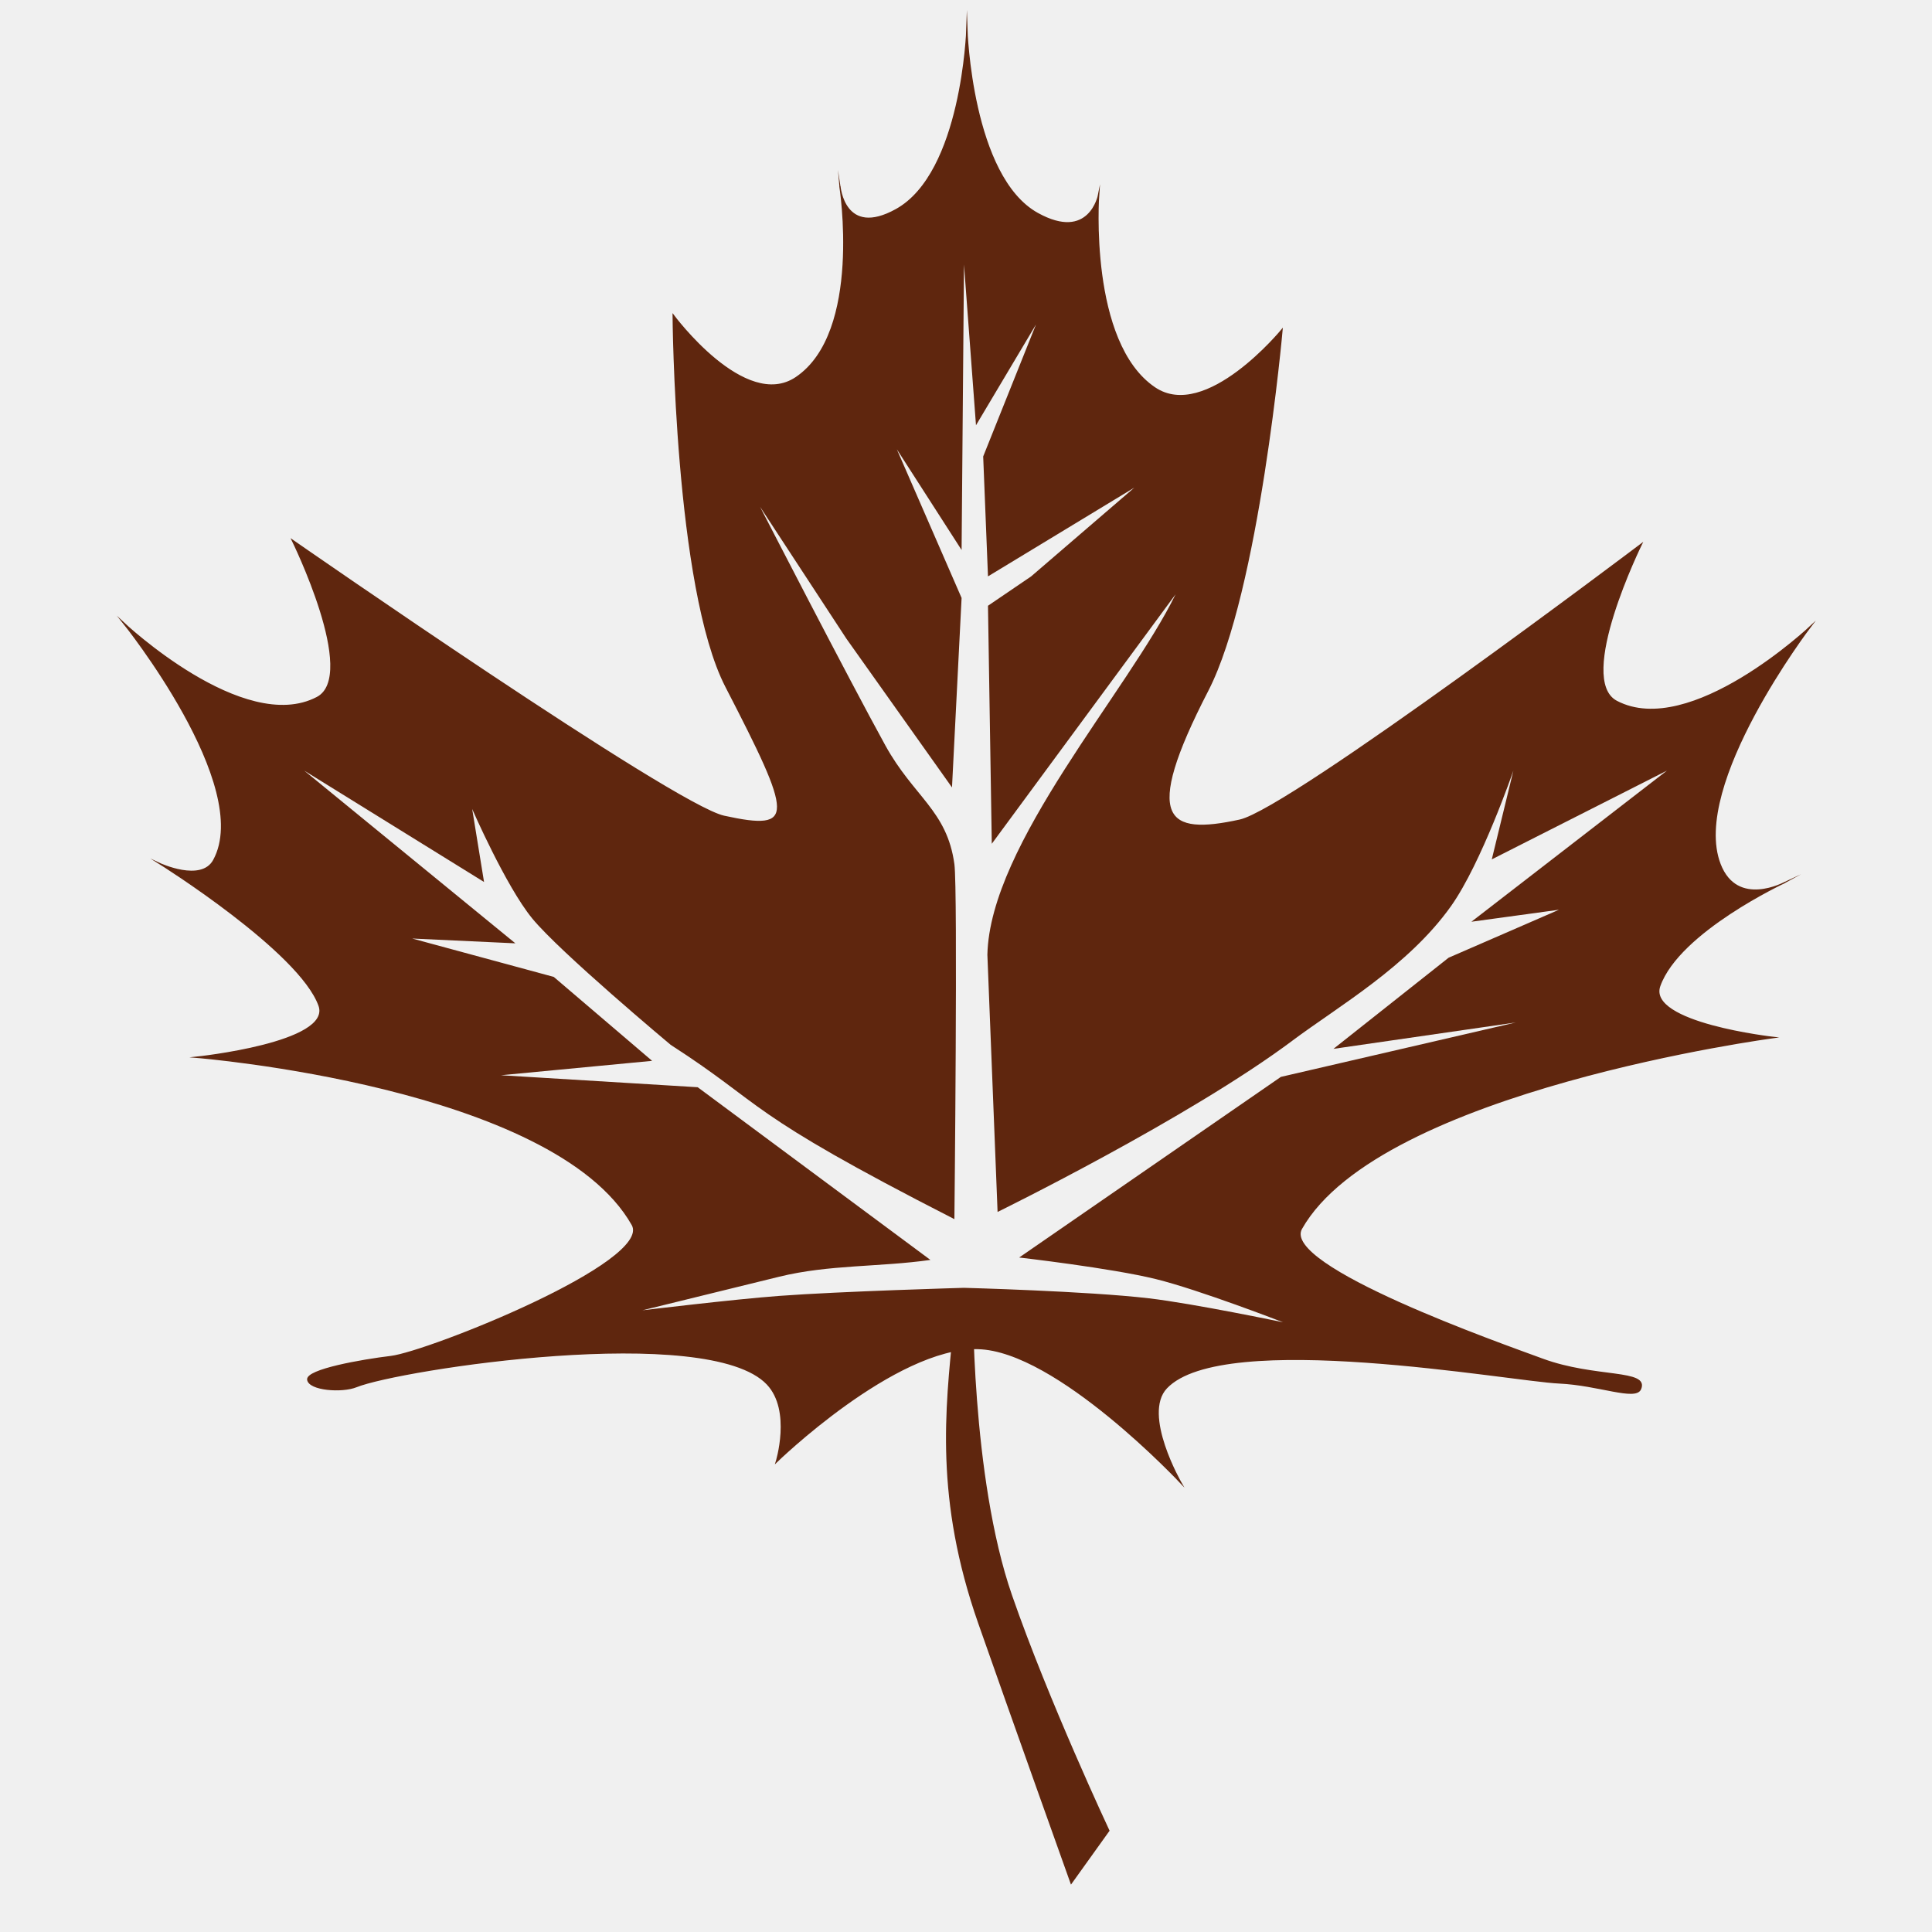
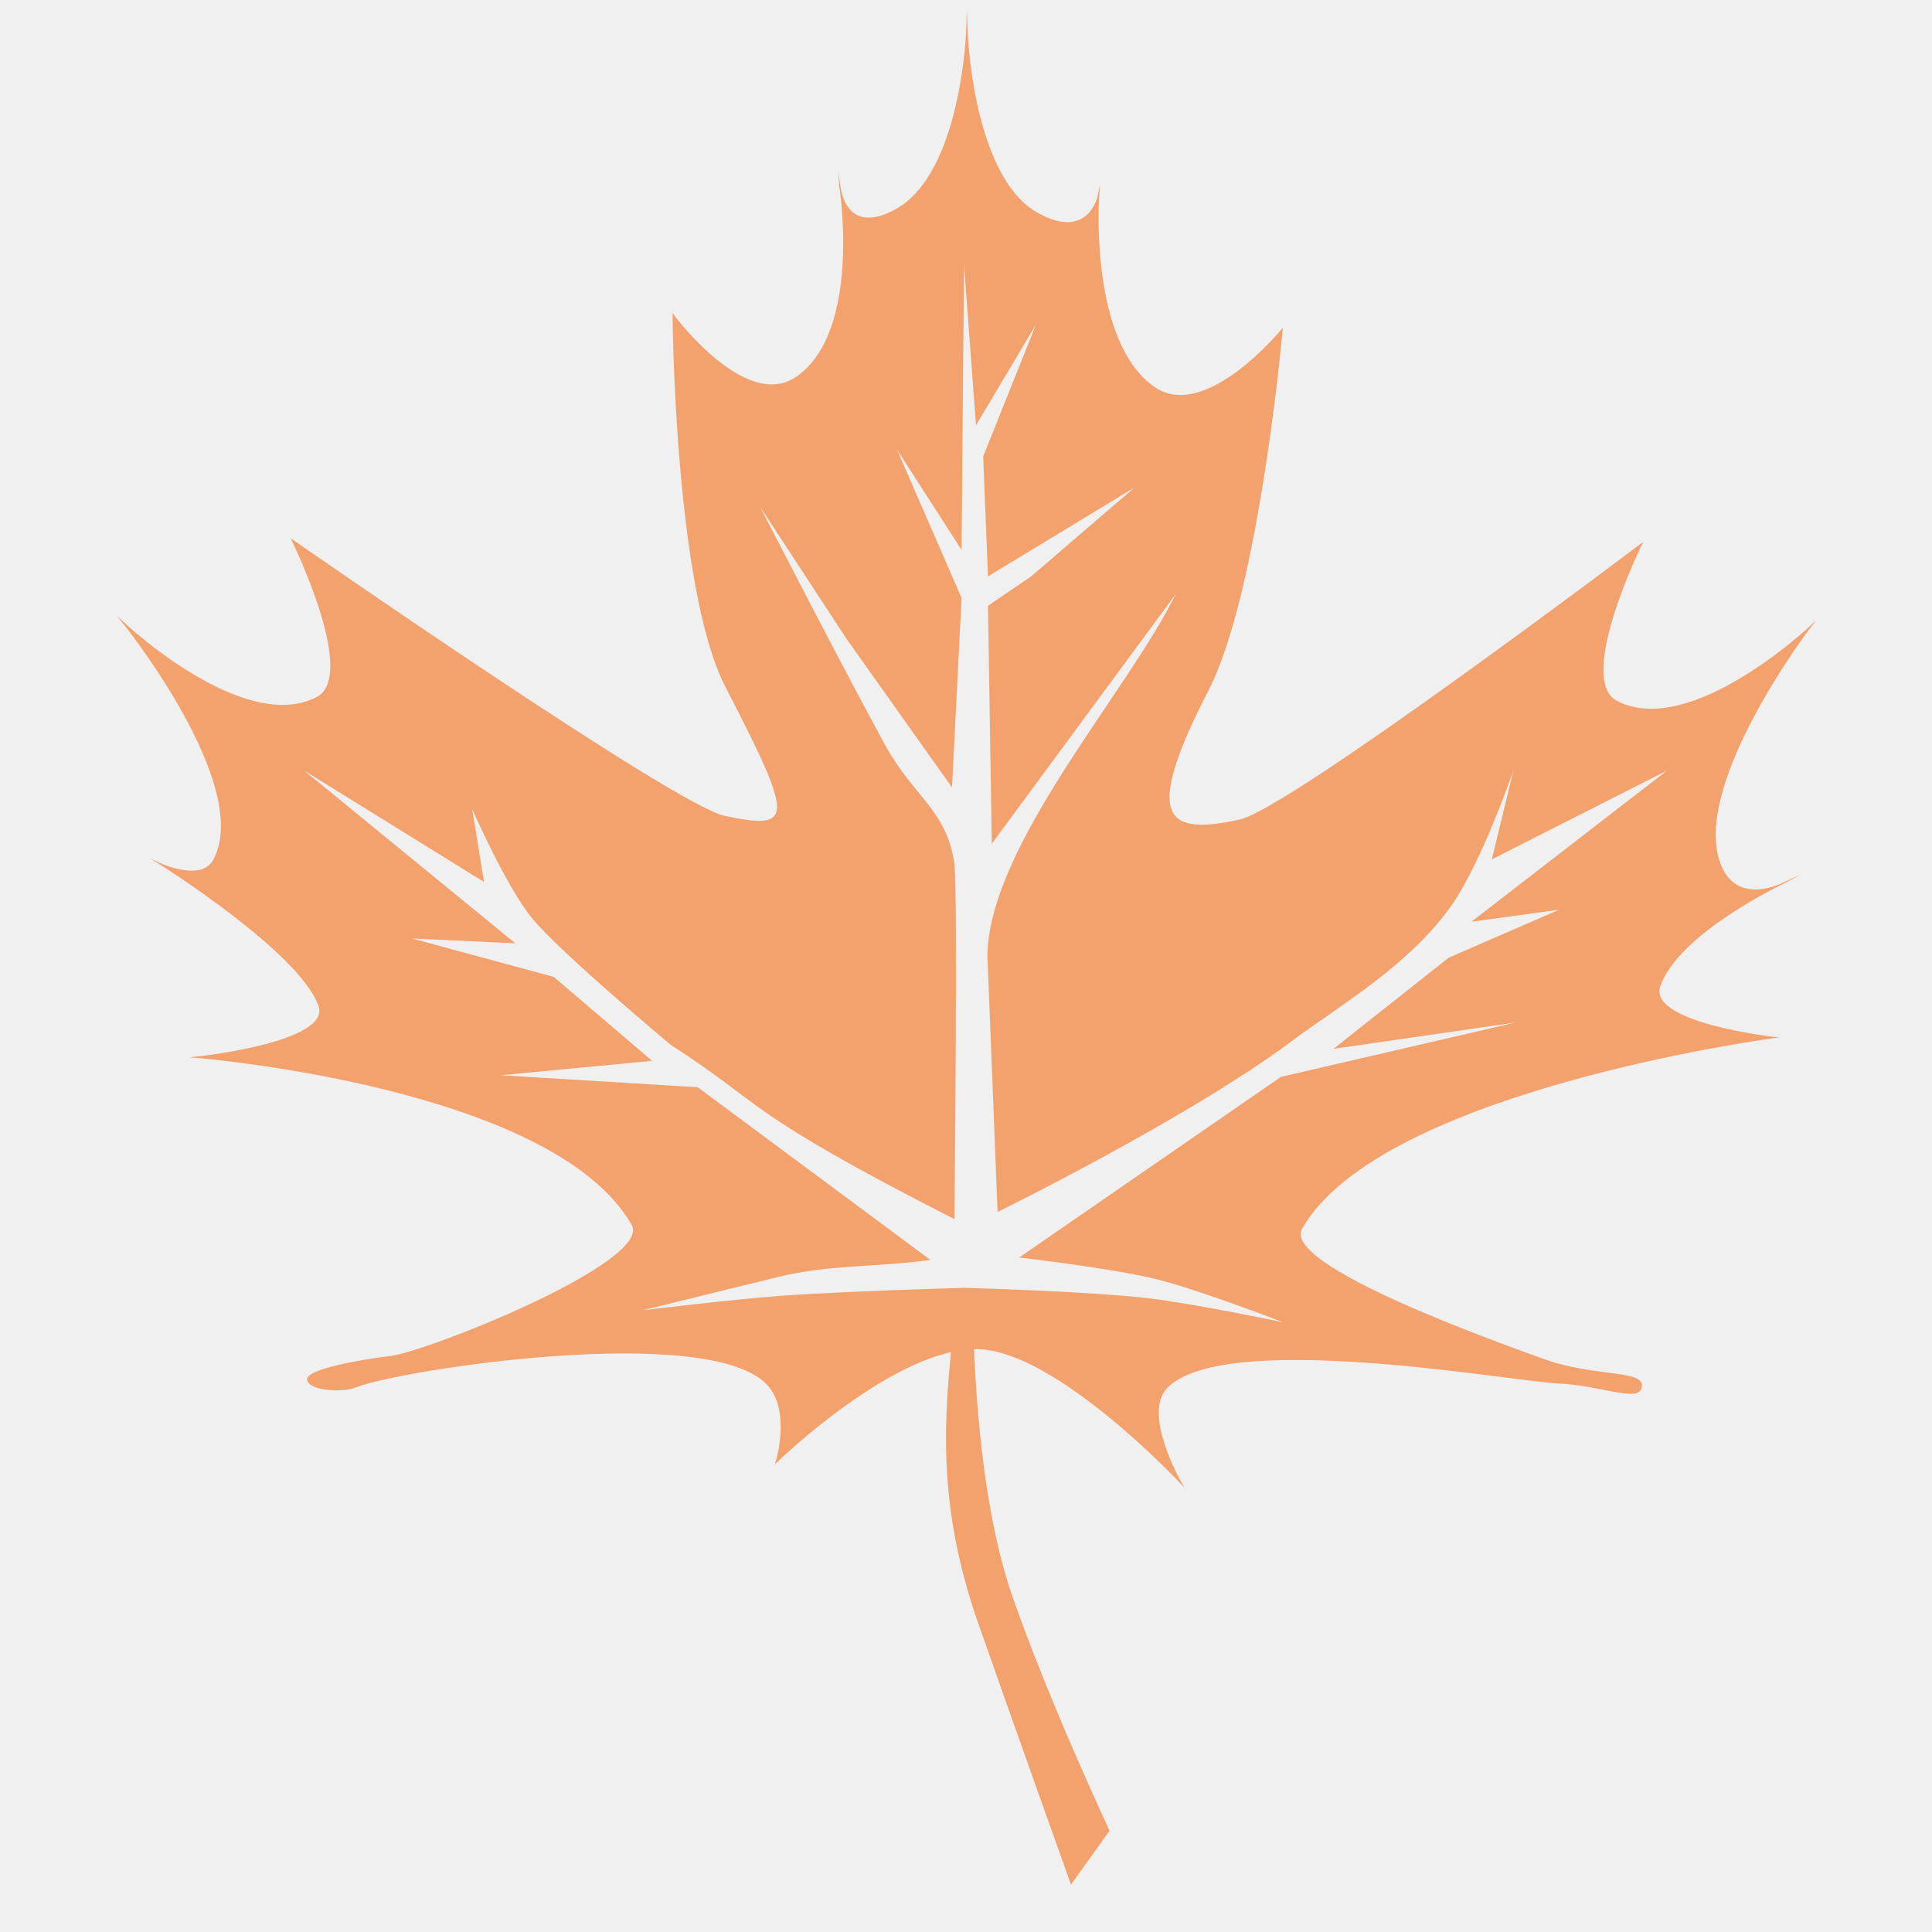
- <svg xmlns="http://www.w3.org/2000/svg" width="751" height="751" fill="none" viewBox="0 0 751 751">
-   <g clip-path="url(#a)">
-     <mask id="b" width="705" height="624" x="23" y="-23" maskUnits="userSpaceOnUse" style="mask-type:luminance">
-       <path fill="#fff" d="M23.026-22.238h704.93v622.433H23.026V-22.238ZM374.72 500.598s47.995 1.278 71.806 4.068c17.563 2.058 52.223 9.323 52.223 9.323s-32.533-12.613-49.425-16.781c-17.416-4.298-53.155-8.391-53.155-8.391l101.733-70.214 91.303-21.15-70.873 10.255 44.762-35.427 42.897-18.646-34.038 4.661 76.003-58.734-68.076 34.495 8.393-34.495s-12.404 36.004-24.246 52.674c-16.615 23.389-43.895 38.999-61.548 52.209-40.449 30.266-114.703 66.659-114.703 66.659l-3.964-99.989c.984-43.068 54.851-102.59 73.147-140.088l-71.434 96.964-1.48-92.524 16.786-11.421 40.1-34.494-56.886 34.494-1.865-46.614 20.516-51.276-23.313 39.156-4.663-62.463-.933 110.942-25.178-39.156 25.178 57.802-3.73 73.651-41.032-57.802-33.571-51.276s34.258 66.526 48.671 92.702c11.029 20.03 24.016 25.328 26.865 46.209 1.356 9.94 0 137.979 0 137.979-83.068-42.416-72.677-43.515-110.289-67.755 0 0-43.023-35.948-53.839-49.157-10.239-12.505-23.314-42.509-23.314-42.509l4.606 28.359-69.884-43.276 82.064 67.125-40.099-1.865 55.02 14.917 38.234 32.63-58.75 5.594 76.469 4.661 90.456 67.125c-19.736 2.819-39.406 1.777-58.75 6.526l-53.155 13.053s35.388-4.273 53.155-5.594c23.892-1.778 71.806-3.136 71.806-3.136Z" />
+ <svg xmlns="http://www.w3.org/2000/svg" width="751" height="751" viewBox="0 0 751 751" fill="none">
+   <g clip-path="url(#clip0_249_1481)">
+     <mask id="mask0_249_1481" style="mask-type:luminance" maskUnits="userSpaceOnUse" x="0" y="0" width="751" height="751">
+       <path d="M0 0H751V751H0V0Z" fill="white" />
    </mask>
-     <g mask="url(#b)">
-       <path fill="#5F260E" stroke="#5F260E" stroke-linecap="square" stroke-miterlimit="100" stroke-width=".484" d="M459.149 576.567s-15.481-26.715-5.729-37.038c22.062-23.353 133.84-2.812 152.574-1.961 15.426.701 29.733 6.832 31.68 2.411 3.362-7.635-17.573-4.059-38.132-11.655-15.389-5.685-101.986-36.017-93.638-50.748 30.586-53.972 183.714-74.282 183.714-74.282s-49.65-5.503-44.438-20.08c7.554-21.127 48.695-40.227 48.695-40.227s-18.622 10.262-25.279-7.101c-11.814-30.816 35.238-92.431 35.238-92.431s-46.761 44.188-75.415 29.184c-16.31-8.54 9.683-61.212 9.683-61.212S501.539 314.515 481.953 318.802c-28.375 6.211-38.671.377-12.478-50.376 19.818-38.403 28.88-140.304 28.88-140.304s-29.511 36.1-49.46 22.648c-26.048-17.565-21.85-74.99-21.85-74.99s-3.531 18.397-23.74 7.183c-25.678-14.249-27.468-71.461-27.468-71.461s-1.79 55.711-27.468 69.96c-20.209 11.214-21.875-9.047-21.875-9.047s9.014 56.784-17.034 74.349c-19.949 13.452-47.789-24.318-47.789-24.318s.71 106.076 20.528 144.479c26.193 50.753 27.59 56.587-.785 50.376-19.587-4.288-167.842-107.376-167.842-107.376s25.993 52.672 9.683 61.212c-28.654 15.004-75.415-29.183-75.415-29.183s51.055 63.464 35.238 92.431c-4.853 8.888-21.103 1.256-21.103 1.256s54.504 34.129 62.058 55.257c5.212 14.577-47.779 20.079-47.779 20.079s138.93 11.126 169.516 65.098c8.281 14.613-79.424 49.498-93.834 51.228-11.32 1.359-32.819 5.146-32.313 8.99.53 4.026 13.29 4.991 18.907 2.717 16.779-6.794 136.795-25.253 159.724-.982 9.752 10.323 3.458 30.358 3.458 30.358s45.986-44.806 78.301-44.185c30.753.591 79.136 52.366 79.136 52.366Z" />
+     <g mask="url(#mask0_249_1481)">
+       <mask id="mask1_249_1481" style="mask-type:luminance" maskUnits="userSpaceOnUse" x="23" y="-23" width="705" height="624">
+         <path d="M23.026 -22.238H727.956V600.195H23.026V-22.238ZM374.72 500.598C374.72 500.598 422.715 501.876 446.526 504.666C464.089 506.724 498.749 513.989 498.749 513.989C498.749 513.989 466.216 501.376 449.324 497.208C431.908 492.91 396.169 488.817 396.169 488.817L497.902 418.603L589.205 397.453L518.332 407.708L563.094 372.281L605.991 353.635L571.953 358.296L647.956 299.562L579.88 334.057L588.273 299.562C588.273 299.562 575.869 335.566 564.027 352.237C547.412 375.625 520.132 391.235 502.479 404.445C462.03 434.711 387.776 471.104 387.776 471.104L383.812 371.115C384.796 328.047 438.663 268.525 456.959 231.027L385.525 327.991L384.045 235.467L400.831 224.047L440.931 189.552L384.045 224.047L382.18 177.432L402.696 126.156L379.383 165.312L374.72 102.849L373.787 213.791L348.609 174.635L373.787 232.437L370.057 306.088L329.025 248.286L295.454 197.01C295.454 197.01 329.712 263.536 344.125 289.712C355.154 309.742 368.141 315.04 370.99 335.921C372.346 345.861 370.99 473.901 370.99 473.901C287.922 431.484 298.313 430.385 260.701 406.145C260.701 406.145 217.678 370.197 206.862 356.988C196.623 344.483 183.548 314.479 183.548 314.479L188.154 342.838L118.27 299.562L200.334 366.687L160.235 364.822L215.255 379.739L253.489 412.369L194.739 417.963L271.208 422.624L361.664 489.749C341.928 492.568 322.258 491.526 302.914 496.276L249.759 509.328C249.759 509.328 285.147 505.055 302.914 503.734C326.806 501.957 374.72 500.598 374.72 500.598Z" fill="white" />
+       </mask>
+       <g mask="url(#mask1_249_1481)">
+         <path d="M459.149 576.567C459.149 576.567 443.668 549.852 453.42 539.529C475.482 516.176 587.26 536.717 605.994 537.568C621.42 538.269 635.727 544.399 637.674 539.979C641.036 532.344 620.101 535.92 599.542 528.324C584.153 522.639 497.556 492.307 505.904 477.576C536.49 423.604 689.618 403.294 689.618 403.294C689.618 403.294 639.968 397.791 645.18 383.214C652.734 362.087 693.875 342.987 693.875 342.987C693.875 342.987 675.253 353.249 668.596 335.886C656.782 305.07 703.834 243.455 703.834 243.455C703.834 243.455 657.073 287.643 628.419 272.639C612.109 264.098 638.102 211.426 638.102 211.426C638.102 211.426 501.539 314.515 481.953 318.802C453.578 325.013 443.282 319.179 469.475 268.426C489.293 230.023 498.355 128.122 498.355 128.122C498.355 128.122 468.844 164.222 448.895 150.77C422.847 133.205 427.045 75.78 427.045 75.78C427.045 75.78 423.514 94.177 403.305 82.963C377.627 68.714 375.837 11.502 375.837 11.502C375.837 11.502 374.047 67.212 348.369 81.462C328.16 92.675 326.494 72.415 326.494 72.415C326.494 72.415 335.508 129.199 309.46 146.764C289.511 160.216 261.671 122.446 261.671 122.446C261.671 122.446 262.381 228.522 282.199 266.925C308.392 317.678 309.789 323.512 281.414 317.301C261.827 313.013 113.572 209.925 113.572 209.925C113.572 209.925 139.565 262.597 123.255 271.137C94.601 286.141 47.84 241.954 47.84 241.954C47.84 241.954 98.895 305.418 83.078 334.385C78.225 343.272 61.975 335.641 61.975 335.641C61.975 335.641 116.479 369.77 124.033 390.898C129.245 405.475 76.254 410.977 76.254 410.977C76.254 410.977 215.184 422.103 245.77 476.075C254.051 490.688 166.346 525.573 151.936 527.303C140.616 528.661 119.117 532.449 119.623 536.293C120.153 540.319 132.913 541.284 138.53 539.01C155.309 532.216 275.325 513.757 298.254 538.028C308.006 548.351 301.712 568.386 301.712 568.386C301.712 568.386 347.698 523.58 380.013 524.201C410.766 524.792 459.149 576.567 459.149 576.567Z" fill="#F3A26E" stroke="#F3A26E" stroke-width="0.484" stroke-miterlimit="100" stroke-linecap="square" />
+       </g>
+       <path d="M377.915 503C377.911 502.988 371.851 506.001 370.854 516.087C367.689 548.107 363.596 582.651 380.516 630.949C392.65 665.589 416.385 732 416.385 732L431 711.603C431 711.603 407.428 661.382 393.128 620.171C377.106 574 377.915 503 377.915 503Z" fill="#F3A26E" stroke="#F3A26E" stroke-width="0.543" stroke-miterlimit="100" stroke-linecap="square" />
    </g>
-     <path fill="#5F260E" stroke="#5F260E" stroke-linecap="square" stroke-miterlimit="100" stroke-width=".543" d="M377.915 503c-.004-.012-6.064 3.001-7.061 13.087-3.165 32.02-7.258 66.564 9.662 114.862C392.65 665.589 416.385 732 416.385 732L431 711.603s-23.572-50.221-37.872-91.432C377.106 574 377.915 503 377.915 503Z" />
  </g>
  <defs>
-     <clipPath id="a">
-       <path fill="#fff" d="M0 0h751v751H0z" />
+     <clipPath id="clip0_249_1481">
+       <rect width="751" height="751" fill="white" />
    </clipPath>
  </defs>
</svg>
